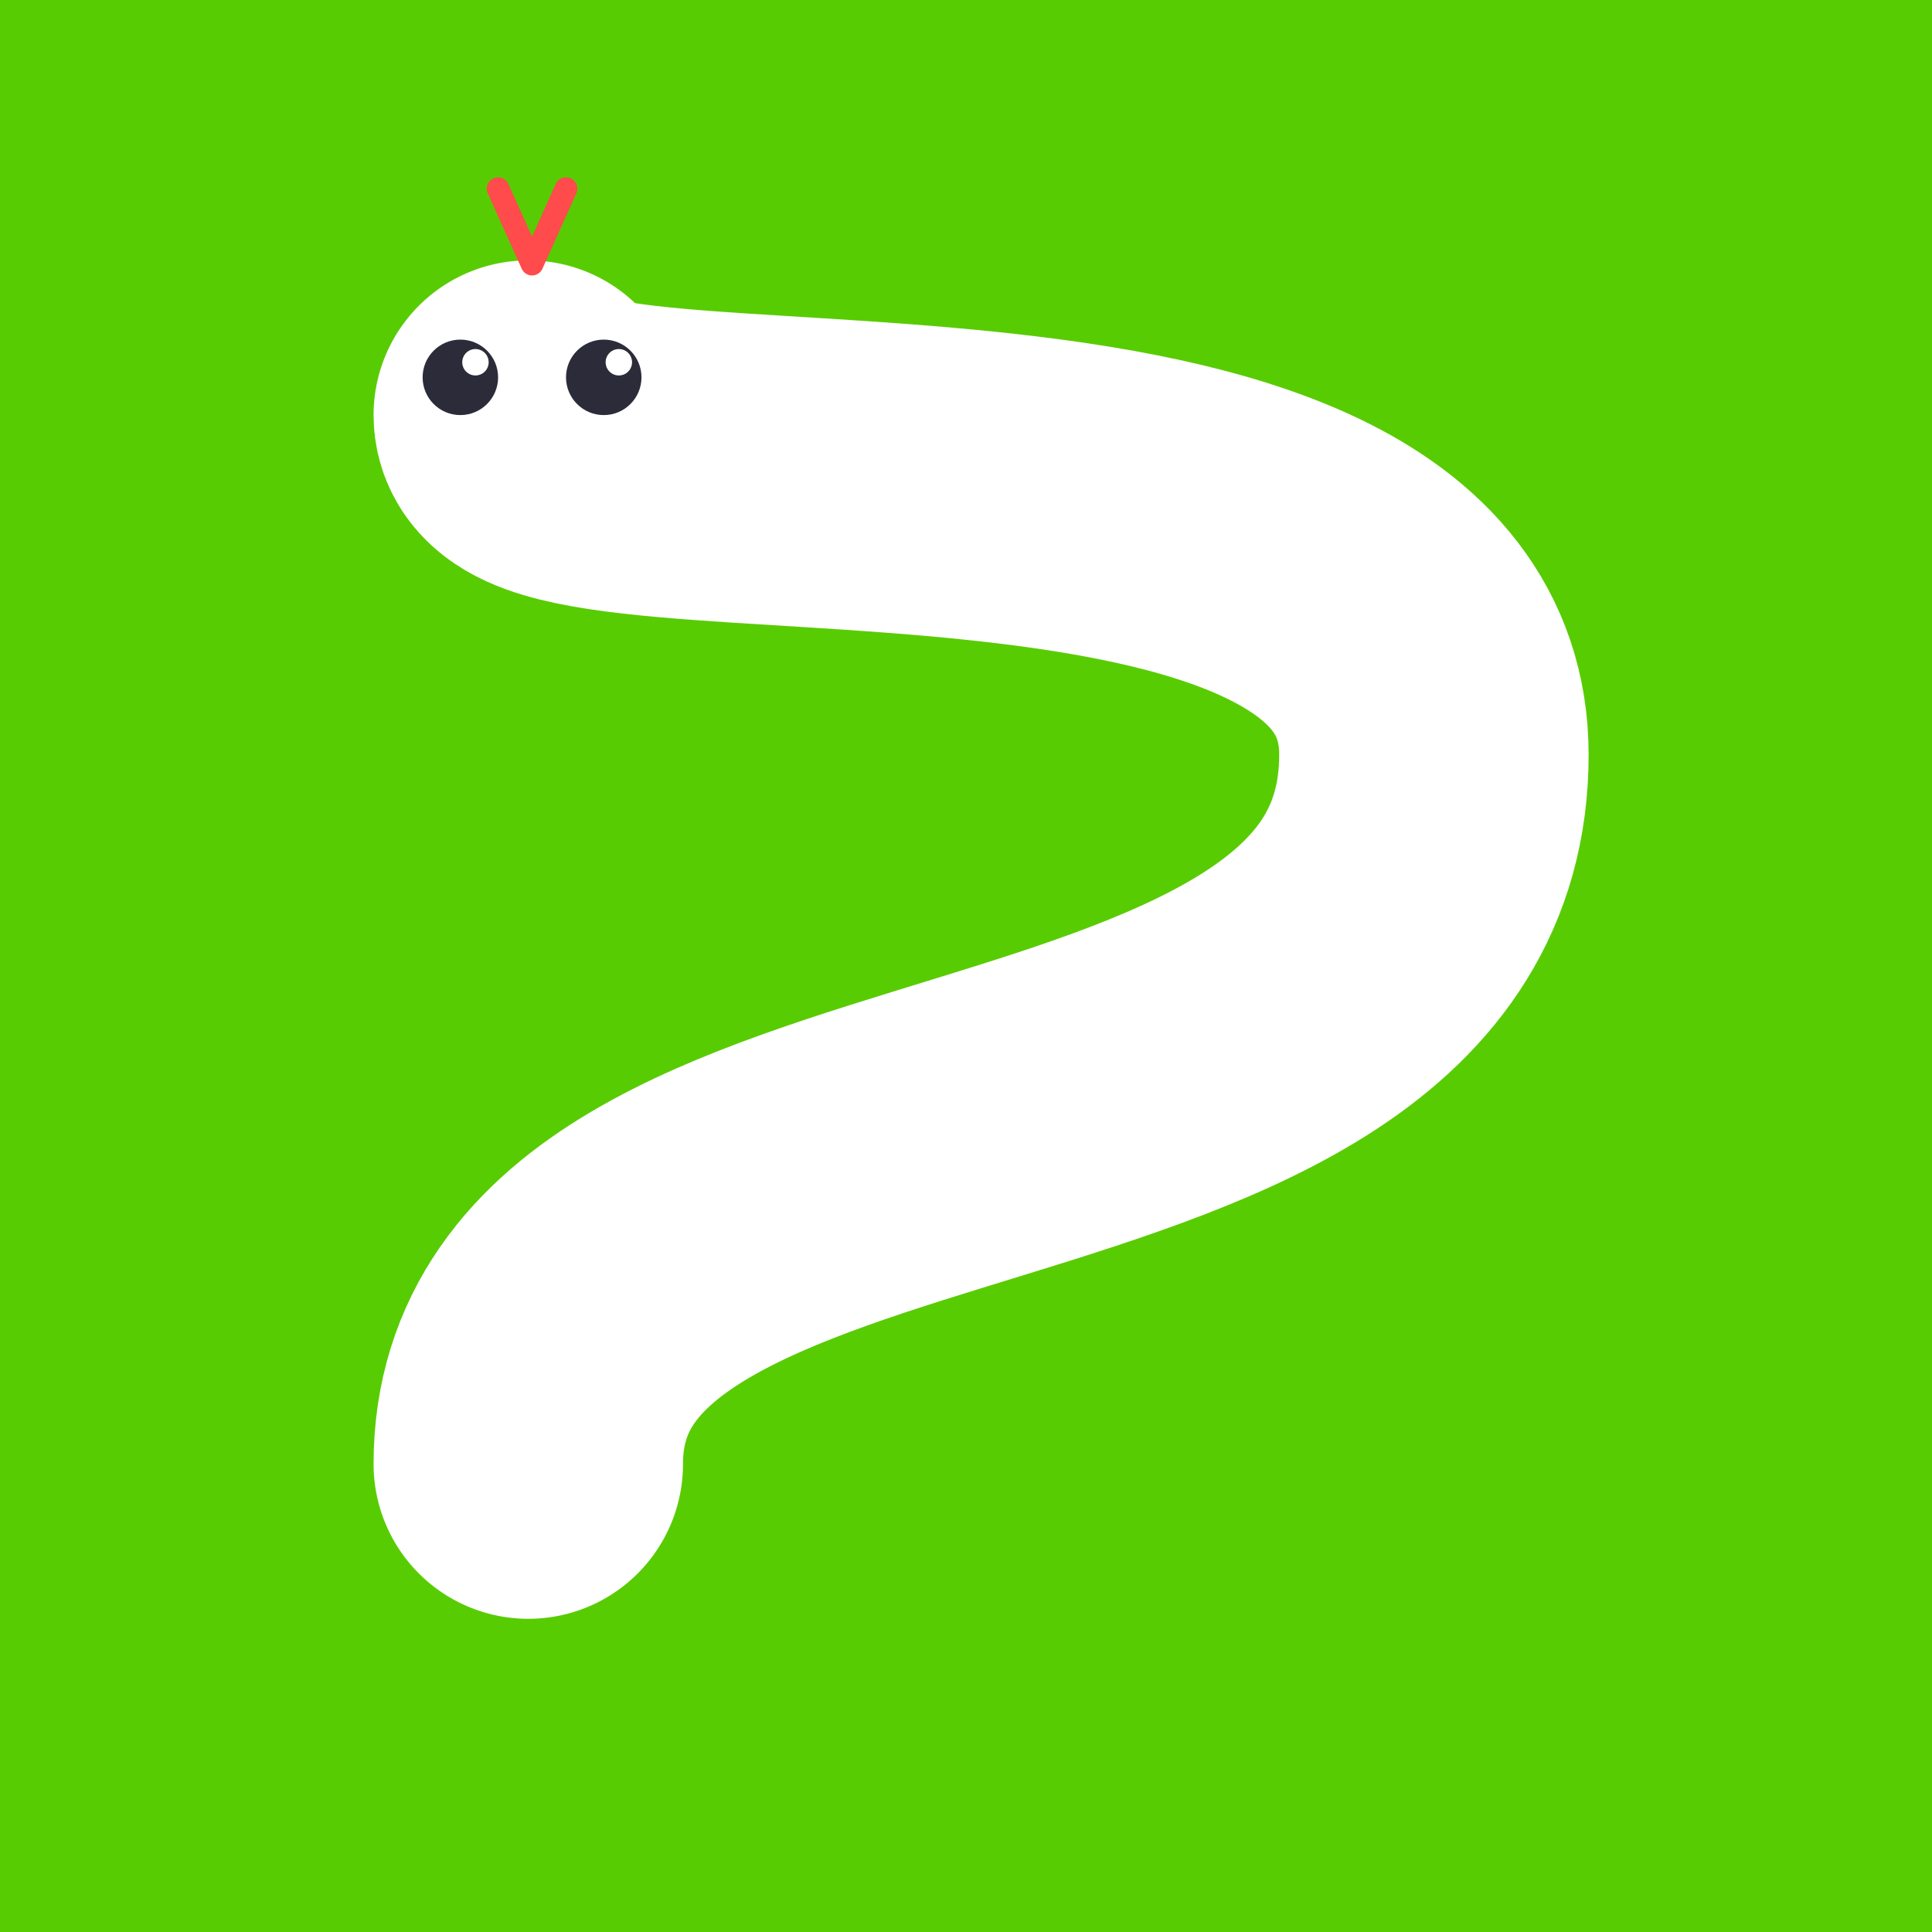
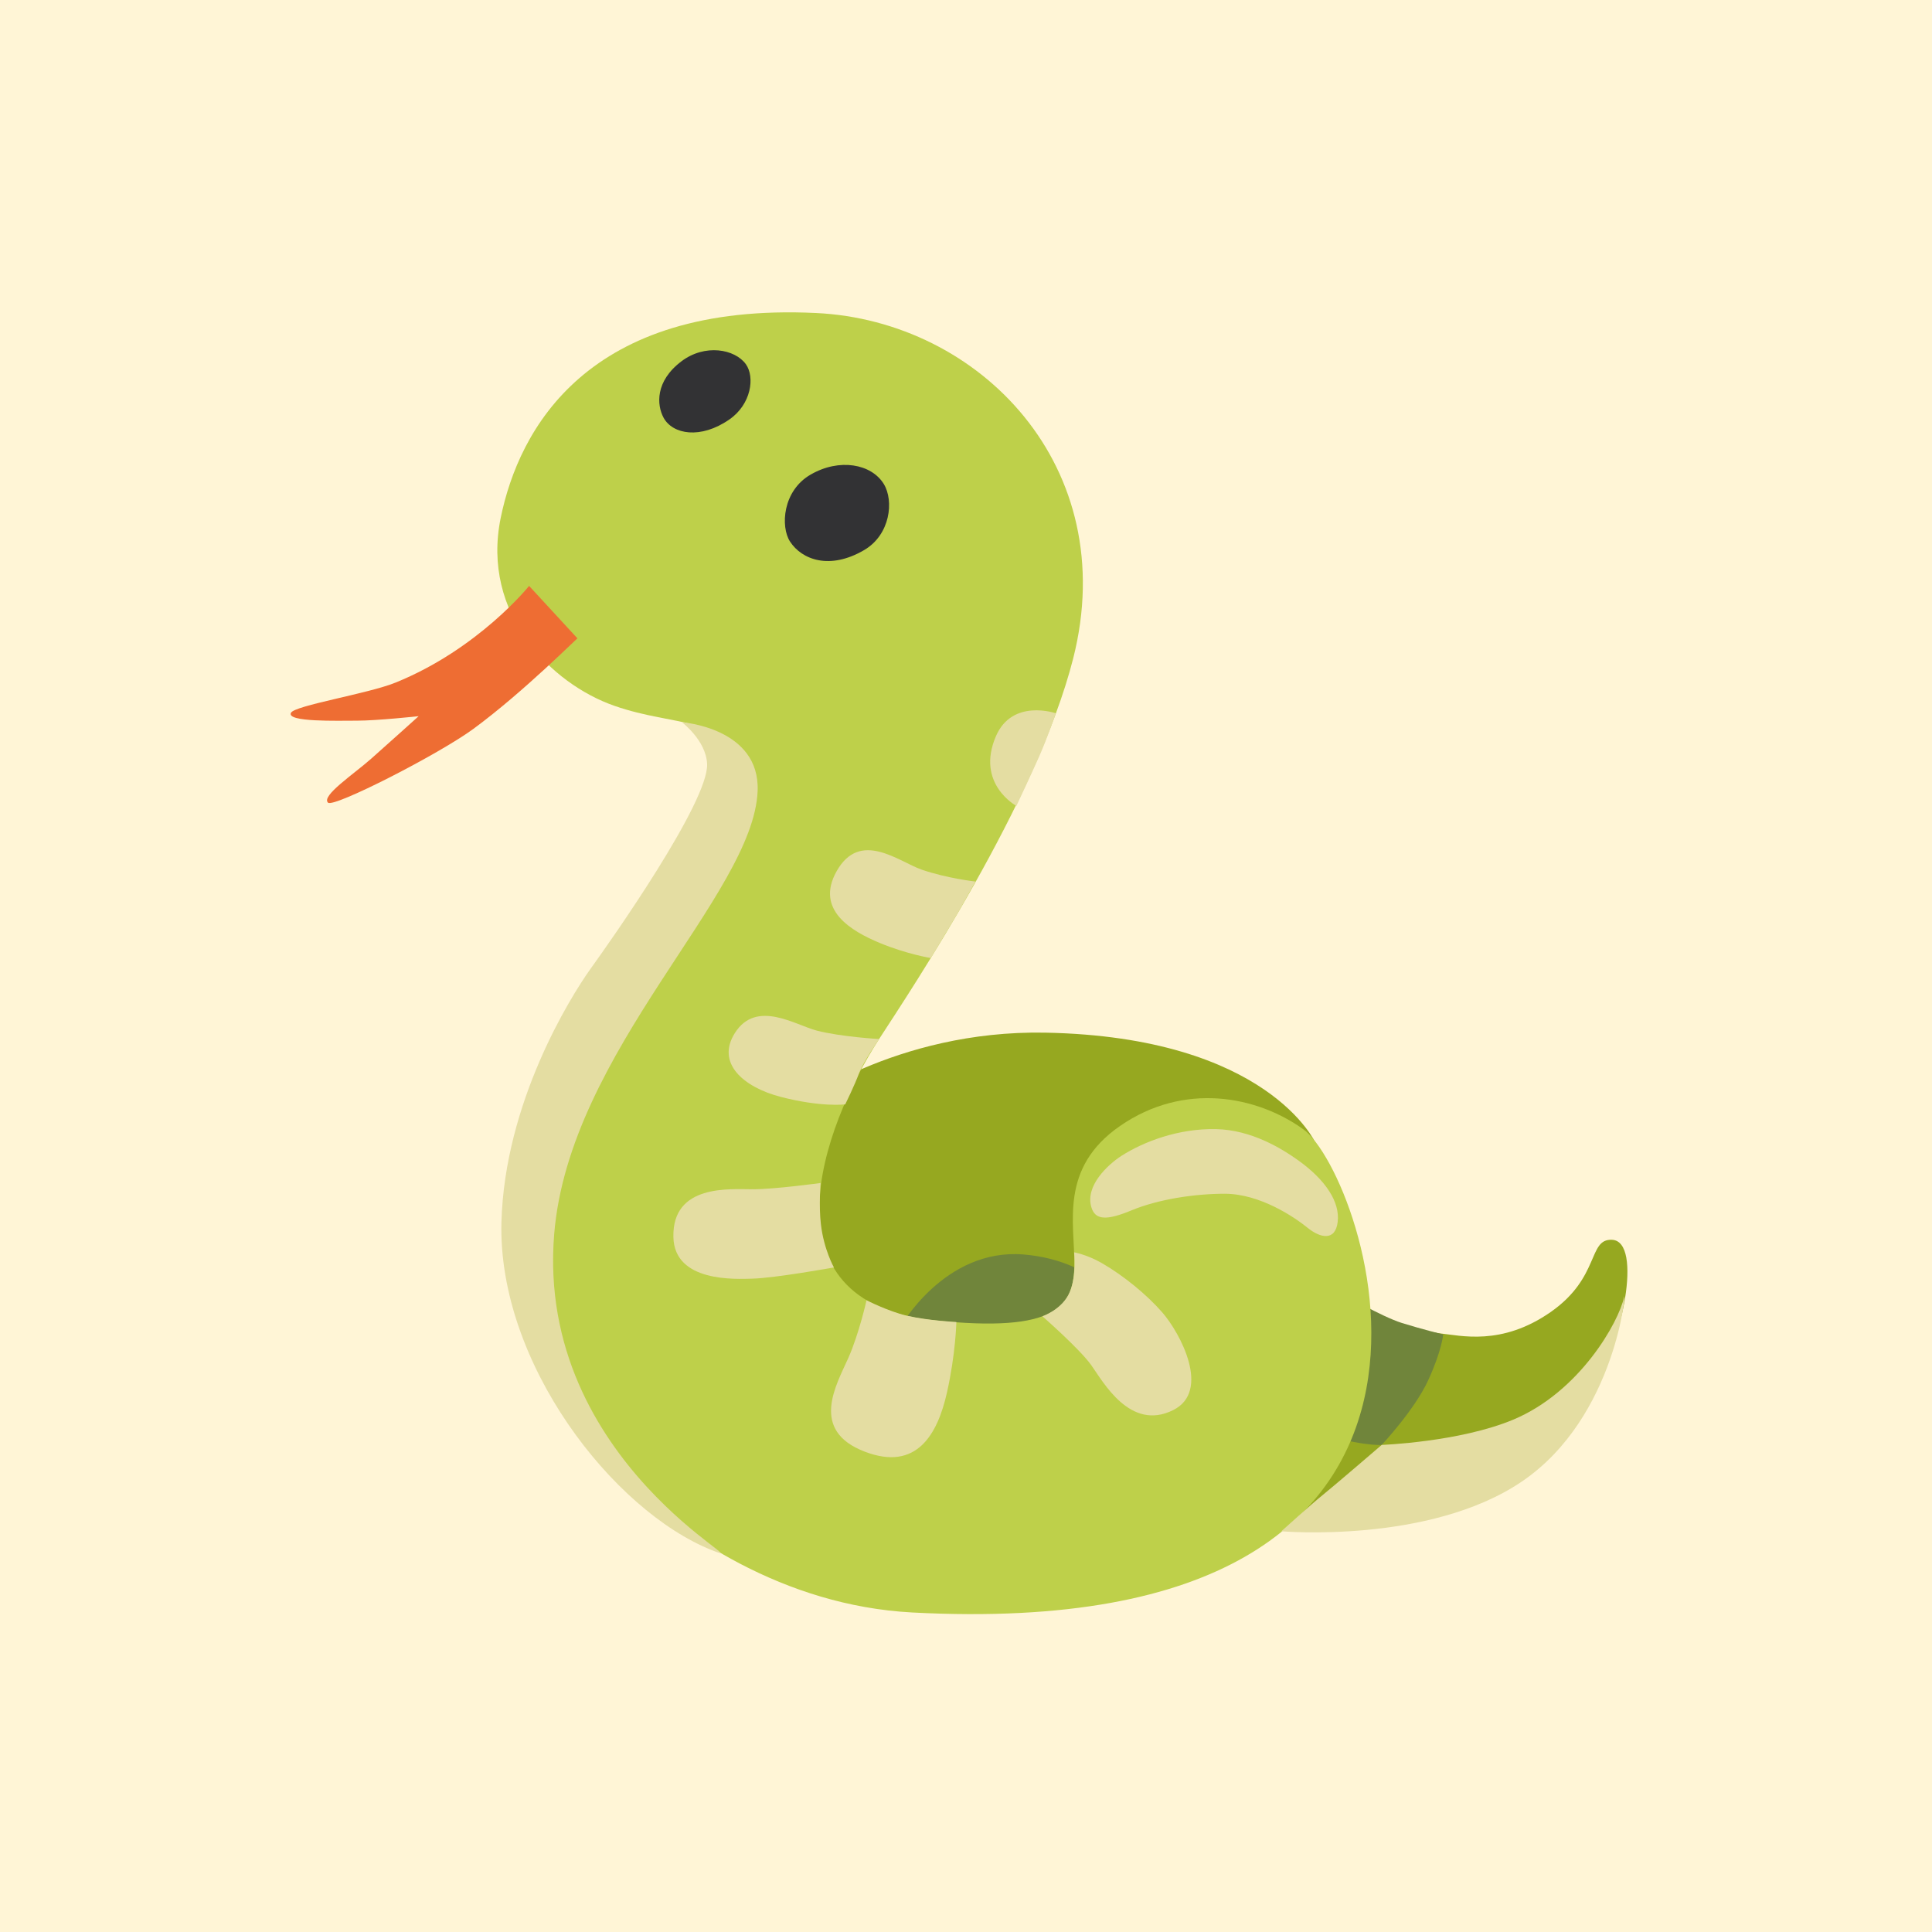
<svg xmlns="http://www.w3.org/2000/svg" viewBox="0 0 512 512">
-   <rect width="512" height="512" fill="#58cc02" />
-   <path d="M 140 388            C 140 280, 380 320, 380 200            C 380 100, 140 140, 140 110" stroke="#ffffff" stroke-width="82" fill="none" stroke-linecap="round" />
-   <circle cx="122" cy="100" r="10" fill="#2b2b3a" />
-   <circle cx="160" cy="100" r="10" fill="#2b2b3a" />
-   <circle cx="126" cy="96" r="3.5" fill="#ffffff" />
-   <circle cx="164" cy="96" r="3.5" fill="#ffffff" />
-   <path d="M 141 70 L 132 50 M 141 70 L 150 50" stroke="#ff4b4b" stroke-width="6" fill="none" stroke-linecap="round" />
+   <rect width="512" height="512" fill="#fff5d6" />
+   <g transform="translate(66 66) scale(2.96875)">
+     <path fill="#96A820" d="M48.65,76.52c0,0,8.99-6.82,22.43-6.57c19.9,0.38,24.12,9.85,24.12,9.85l3.19,15.02       c0,0,6.01,1.78,7.88,1.97c1.88,0.19,5.54,1.17,9.95-1.92c4.41-3.1,3.28-6.52,5.44-6.43c2.82,0.12,0.84,9.57-1.6,12.58       c-2.44,3-13.33,8.73-17.93,9.95s-6.01,3.14-10.79,3.24c-4.79,0.09-16.8-3.14-16.8-3.14l-25.9-12.2V76.52z" />
+     <path fill="#70853B" d="M58.13,96.23c0,0,3.94-7.04,10.98-6.48s9.57,5.54,9.57,5.54l-15.58,5.07L58.13,96.23z" />
+     <path fill="#70853B" d="M94.26,105.34c4.97,1.6,6.85,1.41,6.85,1.41s2.91-3.1,4.13-5.73c1.22-2.63,1.36-4.13,1.36-4.13       s-1.92-0.47-3.71-1.03c-1.78-0.56-5.35-2.63-5.35-2.63l-4.13,11.36L94.26,105.34z" />
+     <path fill="#BED04A" d="M50.62,5.71c14.64,0.7,27.28,13.75,22.95,30.83c-3.24,12.76-14.51,29.64-17.32,33.97       c-5.16,7.98-10.7,23.46,4.83,25.11c22.21,2.35,5.81-9.83,16.67-17.34c5.7-3.94,12.19-2.7,16.37,0.3       c5.45,3.92,20.62,46.06-34.91,43.13c-11.54-0.61-20.71-6.97-25.76-11.83c-14.95-14.36-3.48-38.3-2.53-40.4       C32.18,66.67,44,51.32,43.16,46.4c-0.84-4.93-4.93-3.66-10.56-5.63c-5.63-1.97-11.88-8.2-10.14-16.75       C24.08,16.06,30.22,4.73,50.62,5.71z" />
+     <path fill="#E4DDA2" d="M92.15,114.46c0,0,2.72-2.46,3.66-3.21c0.94-0.75,5.3-4.5,5.3-4.5s6.93-0.25,11.73-2.25       c5.96-2.49,9.43-8.73,9.9-10.93c0.25-1.19-0.61,10.7-9.15,16.47C105.34,115.61,92.15,114.46,92.15,114.46z" />
+     <path fill="#E4DDA2" d="M22.53,86.87c-0.33,12.53,9.91,25.73,18.79,29.28c4.93,1.97-15.77-7.67-14.08-28.23       c1.34-16.35,17.81-30.27,18.16-39.56c0.21-5.63-6.76-6.12-6.76-6.12s2.16,1.62,2.25,3.73c0.14,3.38-8.59,15.77-10.42,18.3       C28.66,66.81,22.82,76.17,22.53,86.87z" />
+     <path fill="#EE6D33" d="M25,30.07l4.32,4.69c0.21-0.29-4.72,4.71-9.29,8.07c-3.06,2.25-12.48,7.07-12.98,6.59       c-0.63-0.61,2.28-2.53,3.87-3.94c1.21-1.07,4.22-3.78,4.22-3.78s-3.71,0.4-5.49,0.4s-6.33,0.14-5.91-0.7       c0.33-0.66,6.88-1.7,9.34-2.7C20.49,35.7,25,30.07,25,30.07z" />
+     <path fill="#323234" d="M42.88,15.21C40.31,17,37.81,16.55,37,15.05c-0.6-1.12-0.77-3.24,1.6-5.03       c2.09-1.58,4.77-1.1,5.75,0.26C45.17,11.43,44.83,13.86,42.88,15.21z" />
+     <path fill="#323234" d="M54.91,26.87c-3.07,1.8-5.56,0.87-6.62-0.76c-0.86-1.33-0.66-4.53,1.83-5.97       c2.58-1.5,5.44-0.96,6.54,0.83C57.58,22.47,57.25,25.5,54.91,26.87z" />
+     <path fill="#E4DDA2" d="M66.67,43.49c-1.83,4.25,1.83,6.22,1.83,6.22s1.43-3.05,2.04-4.43c0.75-1.71,1.48-3.84,1.48-3.84       S68.13,40.09,66.67,43.49z" />
+     <path fill="#E4DDA2" d="M64.84,56.46c0,0-2.53-0.28-4.79-1.06c-2.05-0.71-5.5-3.6-7.6,0.14c-1.94,3.45,1.31,5.35,3.87,6.41       c2.39,0.99,4.54,1.34,4.54,1.34s1.64-2.75,2.11-3.52C63.44,59,64.84,56.46,64.84,56.46z" />
+     <path fill="#E4DDA2" d="M56.25,70.52c0,0-3.38-0.19-5.56-0.75c-1.91-0.49-5.4-2.82-7.32,0.21c-1.71,2.7,0.77,4.84,4.08,5.7       c3.66,0.95,5.77,0.67,5.77,0.67s0.88-1.79,1.23-2.78C54.82,72.56,56.25,70.52,56.25,70.52z" />
+     <path fill="#E4DDA2" d="M51.02,83.37c0,0-4.08,0.56-6.05,0.56c-2.04,0-7.2-0.48-7.09,4.27c0.09,4.08,5.62,3.74,7.04,3.71       c2.02-0.05,7.29-1,7.29-1s-0.9-1.6-1.16-3.84C50.85,85.43,51.02,83.37,51.02,83.37z" />
+     <path fill="#E4DDA2" d="M55.12,93.84c0,0-0.66,2.97-1.62,5.14c-1.06,2.39-3.52,6.48,1.48,8.38c4.62,1.76,6.48-1.55,7.32-5.28       c0.78-3.47,0.84-6.3,0.84-6.3s-2.44-0.11-4.46-0.57C57.06,94.82,55.12,93.84,55.12,93.84z" />
+     <path fill="#E4DDA2" d="M70.82,95.27c0,0,3.31,2.89,4.36,4.36c1.06,1.48,3.47,5.94,7.32,4.01c3.38-1.69,0.65-6.85-0.99-8.73       c-1.37-1.57-3.45-3.28-5.42-4.41c-1.32-0.75-2.44-0.94-2.44-0.94s0.23,2.06-0.38,3.52C72.63,94.65,70.82,95.27,70.82,95.27z" />
+     <path fill="#E4DDA2" d="M75.19,85.53c0.34,1.16,1.35,1.21,3.59,0.28c2.39-0.99,5.63-1.48,8.31-1.48       c3.17,0,6.26,2.11,7.39,3.03s2.49,1.24,2.7-0.52c0.21-1.76-1.06-3.73-3.52-5.49c-1.5-1.07-4.18-2.72-7.34-2.79       c-3.37-0.07-6.48,1.13-8.45,2.39C76.65,81.74,74.62,83.63,75.19,85.53z" />
+   </g>
</svg>
